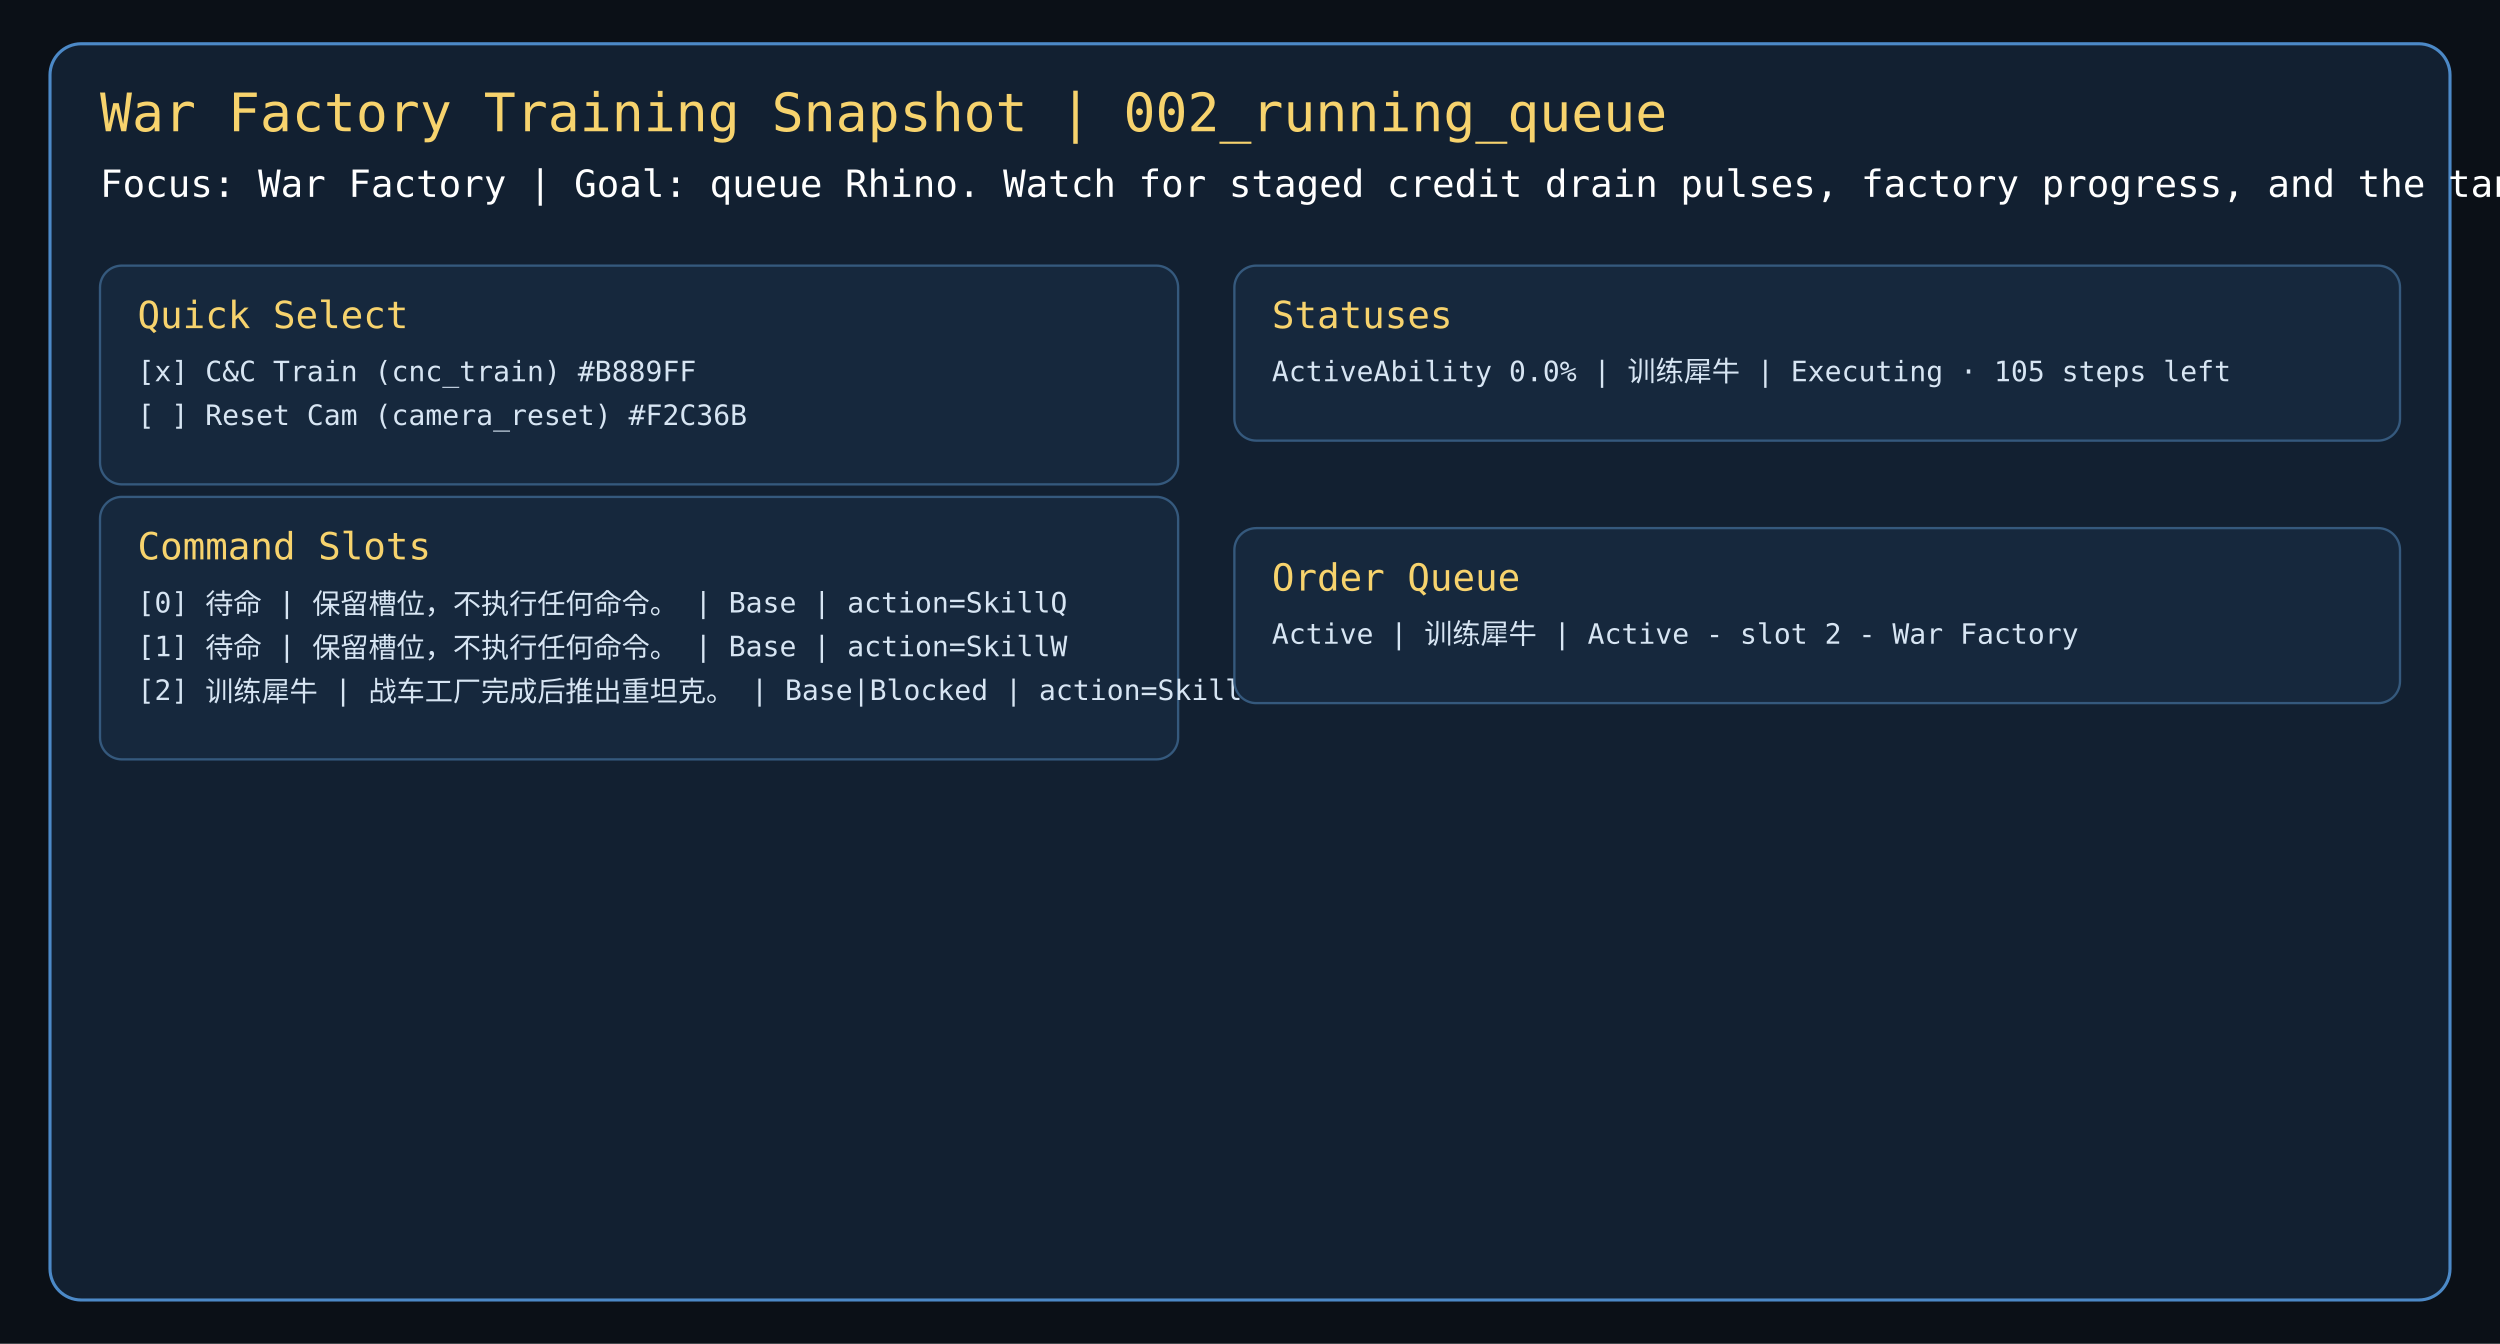
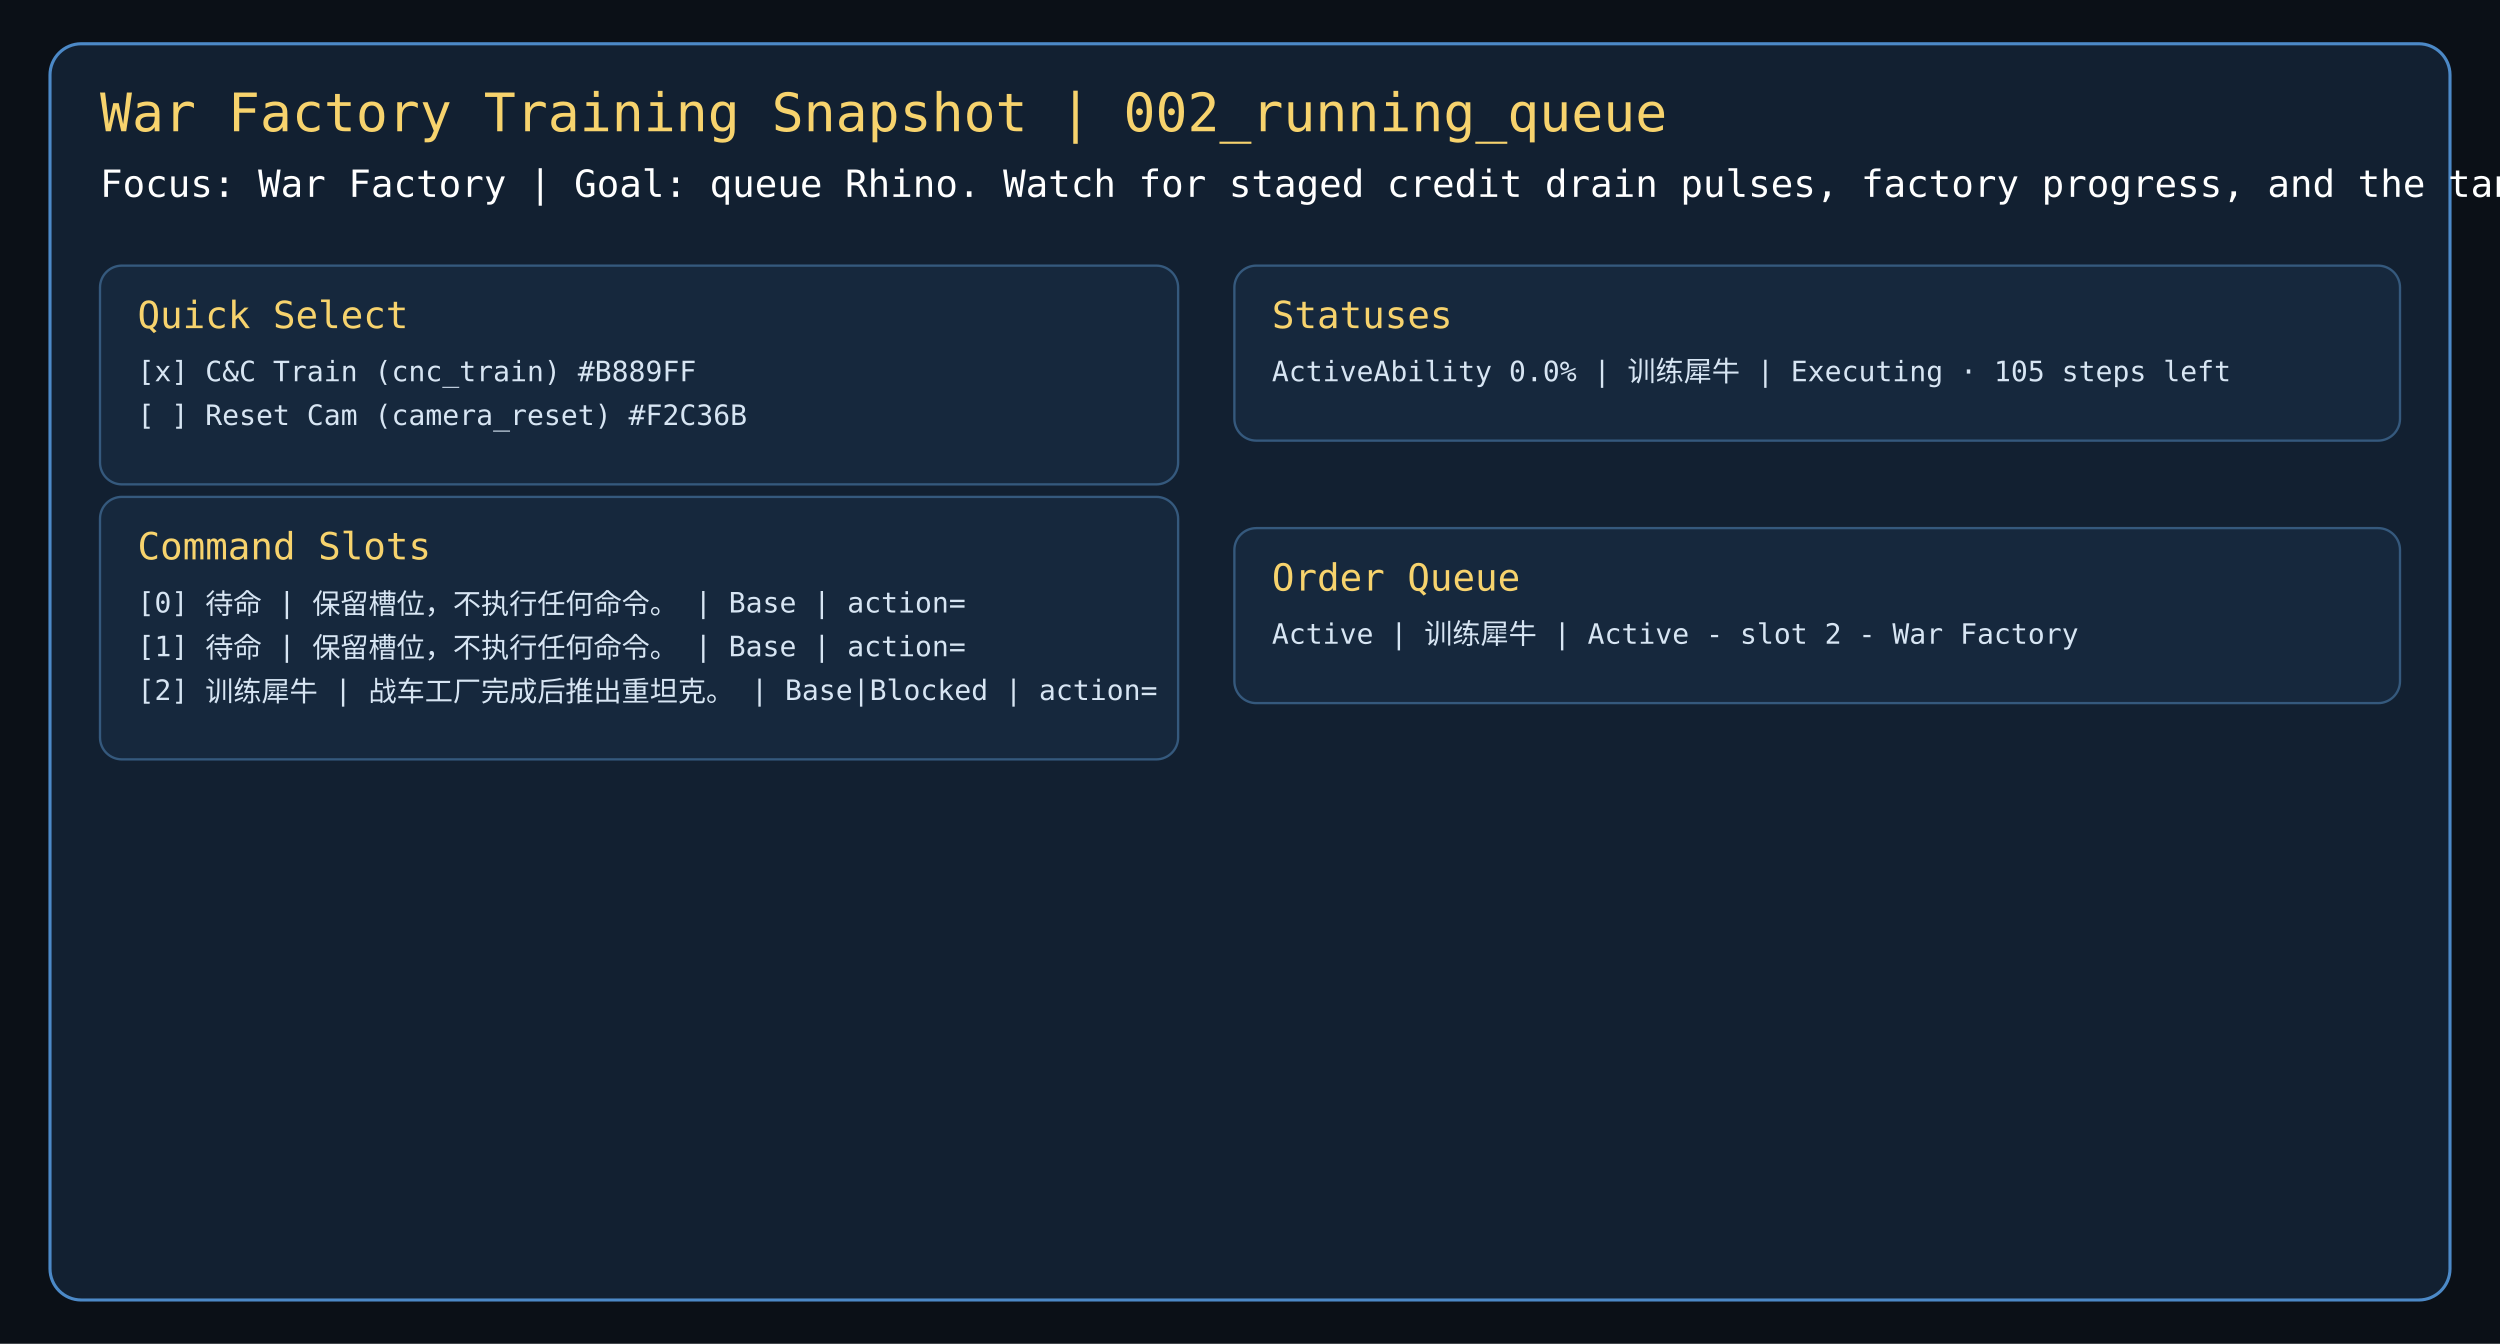
<svg xmlns="http://www.w3.org/2000/svg" width="1600" height="860" viewBox="0 0 1600 860">
  <rect width="1600" height="860" fill="#0b1017" />
  <rect x="32" y="28" width="1536" height="804" rx="20" fill="#122031" stroke="#4c89c7" stroke-width="2" />
  <text x="64" y="84" fill="#f7d36d" font-size="34" font-family="Consolas, monospace">War Factory Training Snapshot | 002_running_queue</text>
  <text x="64" y="126" fill="#ffffff" font-size="24" font-family="Consolas, monospace">Focus: War Factory | Goal: queue Rhino. Watch for staged credit drain pulses, factory progress, and the tank rolling out when the bar completes.</text>
  <rect x="64" y="170" width="690" height="140" rx="14" fill="#16283d" stroke="#35597d" stroke-width="1.5" />
  <text x="88" y="210" fill="#f7d36d" font-size="24" font-family="Consolas, monospace">Quick Select</text>
  <text x="88" y="244" fill="#d7e5f3" font-size="18" font-family="Consolas, monospace">[x] C&amp;C Train (cnc_train) #B889FF</text>
  <text x="88" y="272" fill="#d7e5f3" font-size="18" font-family="Consolas, monospace">[ ] Reset Cam (camera_reset) #F2C36B</text>
  <rect x="64" y="318" width="690" height="168" rx="14" fill="#16283d" stroke="#35597d" stroke-width="1.5" />
  <text x="88" y="358" fill="#f7d36d" font-size="24" font-family="Consolas, monospace">Command Slots</text>
-   <text x="88" y="392" fill="#d7e5f3" font-size="18" font-family="Consolas, monospace">[0] 待命 | 保留槽位，不执行任何命令。 | Base | action=SkillQ</text>
-   <text x="88" y="420" fill="#d7e5f3" font-size="18" font-family="Consolas, monospace">[1] 待命 | 保留槽位，不执行任何命令。 | Base | action=SkillW</text>
-   <text x="88" y="448" fill="#d7e5f3" font-size="18" font-family="Consolas, monospace">[2] 训练犀牛 | 战车工厂完成后推出重坦克。 | Base|Blocked | action=SkillE</text>
+   <text x="88" y="392" fill="#d7e5f3" font-size="18" font-family="Consolas, monospace">[0] 待命 | 保留槽位，不执行任何命令。 | Base | action=</text>
+   <text x="88" y="420" fill="#d7e5f3" font-size="18" font-family="Consolas, monospace">[1] 待命 | 保留槽位，不执行任何命令。 | Base | action=</text>
+   <text x="88" y="448" fill="#d7e5f3" font-size="18" font-family="Consolas, monospace">[2] 训练犀牛 | 战车工厂完成后推出重坦克。 | Base|Blocked | action=</text>
  <rect x="790" y="170" width="746" height="112" rx="14" fill="#16283d" stroke="#35597d" stroke-width="1.5" />
  <text x="814" y="210" fill="#f7d36d" font-size="24" font-family="Consolas, monospace">Statuses</text>
  <text x="814" y="244" fill="#d7e5f3" font-size="18" font-family="Consolas, monospace">ActiveAbility 0.0% | 训练犀牛 | Executing · 105 steps left</text>
  <rect x="790" y="338" width="746" height="112" rx="14" fill="#16283d" stroke="#35597d" stroke-width="1.5" />
  <text x="814" y="378" fill="#f7d36d" font-size="24" font-family="Consolas, monospace">Order Queue</text>
  <text x="814" y="412" fill="#d7e5f3" font-size="18" font-family="Consolas, monospace">Active | 训练犀牛 | Active - slot 2 - War Factory</text>
</svg>
